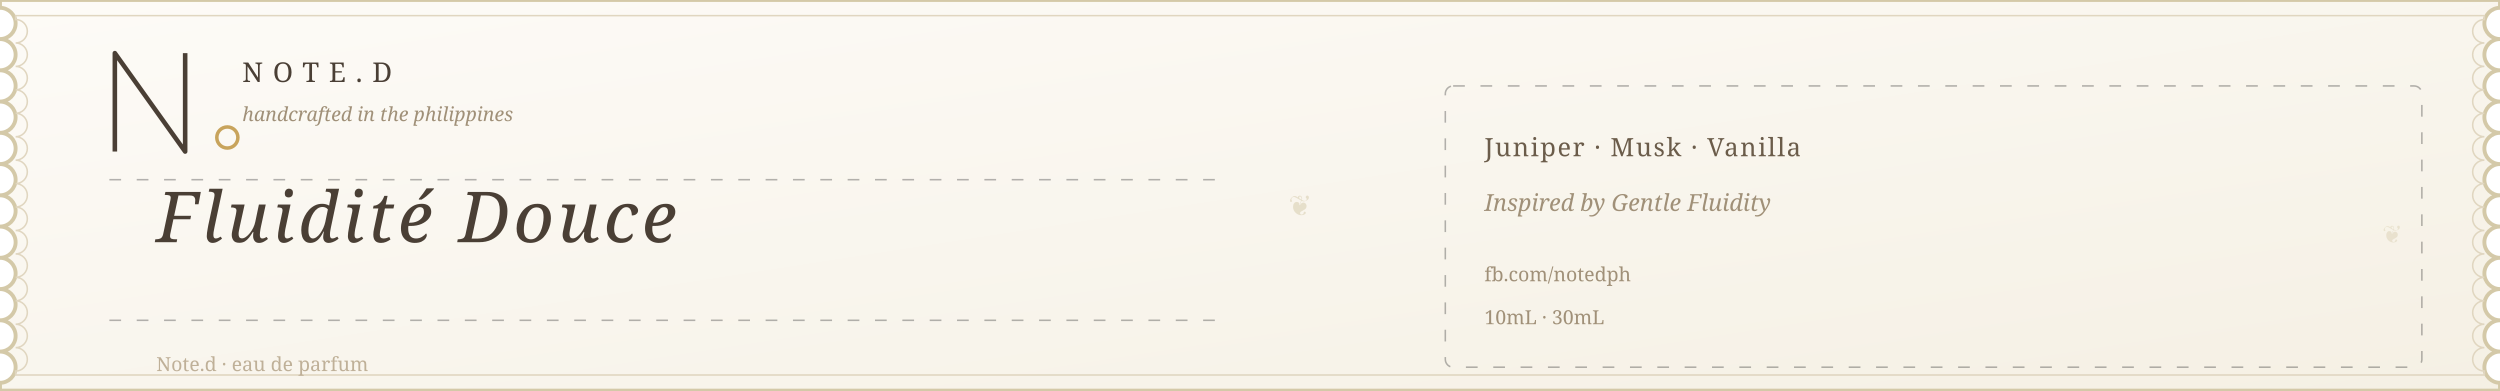
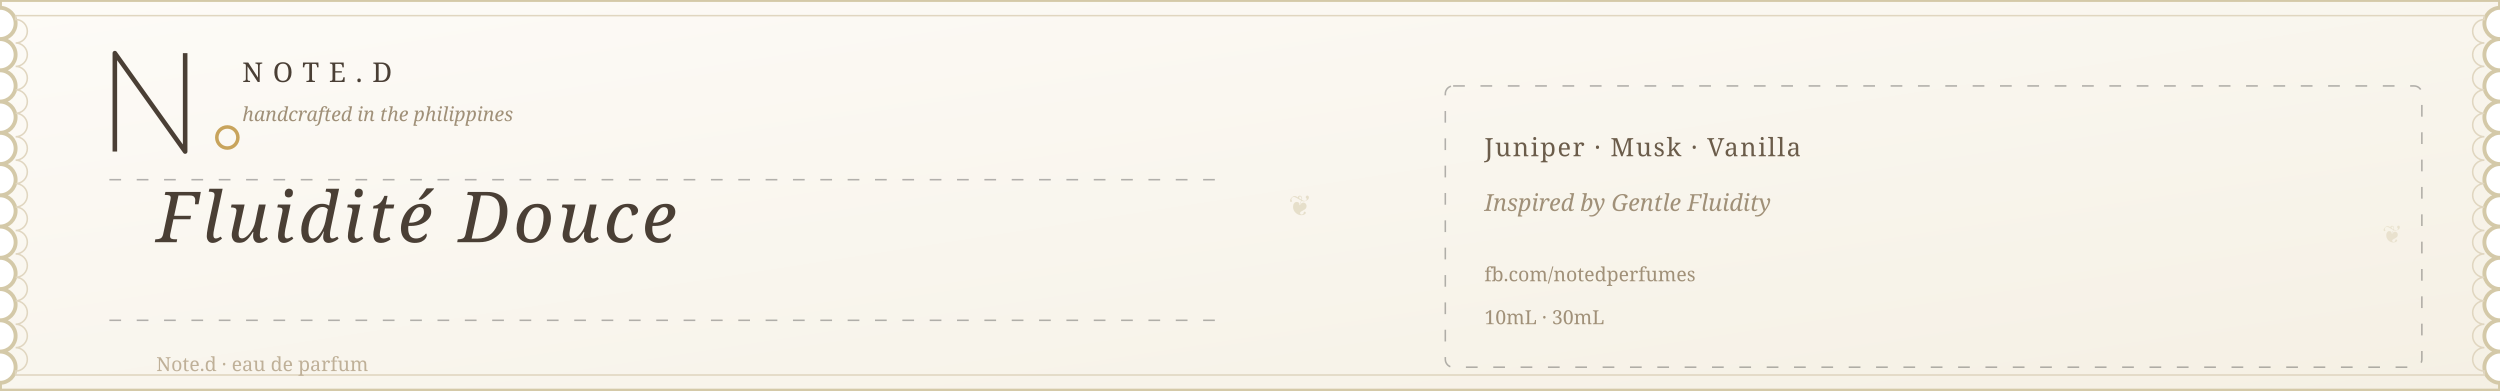
<svg xmlns="http://www.w3.org/2000/svg" viewBox="0 0 640 100" fill="none">
  <defs>
    <linearGradient id="bg" x1="0" y1="0" x2="1" y2="1">
      <stop offset="0%" stop-color="#fdfbf7" />
      <stop offset="100%" stop-color="#f5f0e4" />
    </linearGradient>
  </defs>
  <path d="M 0,0 L 640,0 L 640,2.0 a 4,4 0 0,0 0,8 a 4,4 0 0,0 0,8 a 4,4 0 0,0 0,8 a 4,4 0 0,0 0,8 a 4,4 0 0,0 0,8 a 4,4 0 0,0 0,8 a 4,4 0 0,0 0,8 a 4,4 0 0,0 0,8 a 4,4 0 0,0 0,8 a 4,4 0 0,0 0,8 a 4,4 0 0,0 0,8 a 4,4 0 0,0 0,8 L 640,100 L 0,100 L 0,98.0 a 4,4 0 0,0 0,-8 a 4,4 0 0,0 0,-8 a 4,4 0 0,0 0,-8 a 4,4 0 0,0 0,-8 a 4,4 0 0,0 0,-8 a 4,4 0 0,0 0,-8 a 4,4 0 0,0 0,-8 a 4,4 0 0,0 0,-8 a 4,4 0 0,0 0,-8 a 4,4 0 0,0 0,-8 a 4,4 0 0,0 0,-8 a 4,4 0 0,0 0,-8 L 0,0 Z" fill="url(#bg)" stroke="#d4c9a8" stroke-width="1" />
  <path d="M 4,4 L 636,4 L 636,5.0 a 3,3 0 0,0 0,6 a 3,3 0 0,0 0,6 a 3,3 0 0,0 0,6 a 3,3 0 0,0 0,6 a 3,3 0 0,0 0,6 a 3,3 0 0,0 0,6 a 3,3 0 0,0 0,6 a 3,3 0 0,0 0,6 a 3,3 0 0,0 0,6 a 3,3 0 0,0 0,6 a 3,3 0 0,0 0,6 a 3,3 0 0,0 0,6 a 3,3 0 0,0 0,6 a 3,3 0 0,0 0,6 a 3,3 0 0,0 0,6 L 636,96 L 4,96 L 4,95.0 a 3,3 0 0,0 0,-6 a 3,3 0 0,0 0,-6 a 3,3 0 0,0 0,-6 a 3,3 0 0,0 0,-6 a 3,3 0 0,0 0,-6 a 3,3 0 0,0 0,-6 a 3,3 0 0,0 0,-6 a 3,3 0 0,0 0,-6 a 3,3 0 0,0 0,-6 a 3,3 0 0,0 0,-6 a 3,3 0 0,0 0,-6 a 3,3 0 0,0 0,-6 a 3,3 0 0,0 0,-6 a 3,3 0 0,0 0,-6 a 3,3 0 0,0 0,-6 L 4,4 Z" fill="none" stroke="#e0d6c0" stroke-width="0.4" />
  <g transform="translate(24,10) scale(0.9)">
    <path d="M6 32 L6 4 L26 32 L26 4" stroke="#4a3f35" stroke-width="1.3" stroke-linejoin="round" fill="none" />
    <circle cx="38" cy="28" r="3" stroke="#c8a45c" stroke-width="1" fill="none" />
  </g>
  <text x="62" y="21" font-family="Georgia,serif" font-size="7" fill="#4a3f35" letter-spacing="2.5">NOTE.D</text>
  <text x="62" y="31" font-family="Georgia,serif" font-size="5" fill="#a09078" font-style="italic">handcrafted in the philippines</text>
  <text x="40" y="62" font-family="Georgia,serif" font-size="18" fill="#4a3f35" font-style="italic" letter-spacing="1">Fluidité Douce</text>
  <line x1="28" y1="46" x2="315" y2="46" stroke="#2a2a2a" stroke-width="0.4" opacity="0.35" stroke-dasharray="3 4" />
  <line x1="28" y1="82" x2="315" y2="82" stroke="#2a2a2a" stroke-width="0.4" opacity="0.35" stroke-dasharray="3 4" />
  <text x="40" y="95" font-family="Georgia,serif" font-size="5" fill="#bfb098">Note.d  ·  eau de parfum</text>
  <text x="330" y="55" font-family="Georgia,serif" font-size="7" fill="#d4c9a8" opacity="0.5">❦</text>
  <rect x="370" y="22" width="250" height="72" rx="2" stroke="#2a2a2a" stroke-width="0.4" fill="none" opacity="0.35" stroke-dasharray="3 4" />
  <text x="380" y="40" font-family="Georgia,serif" font-size="6.5" fill="#6b5c4a" letter-spacing="0.4">Juniper  ·  Musk  ·  Vanilla</text>
  <text x="380" y="54" font-family="Georgia,serif" font-size="6" fill="#a09078" font-style="italic">Inspired by Gentle Fluidity</text>
-   <text x="380" y="72" font-family="Georgia,serif" font-size="5" fill="#a09078">fb.com/notedph</text>
+   <text x="380" y="72" font-family="Georgia,serif" font-size="5" fill="#a09078">fb.com/notedperfumes</text>
  <text x="380" y="83" font-family="Georgia,serif" font-size="5" fill="#a09078">10mL · 30mL</text>
  <text x="610" y="62" font-family="Georgia,serif" font-size="6" fill="#d4c9a8" opacity="0.4">❦</text>
</svg>
